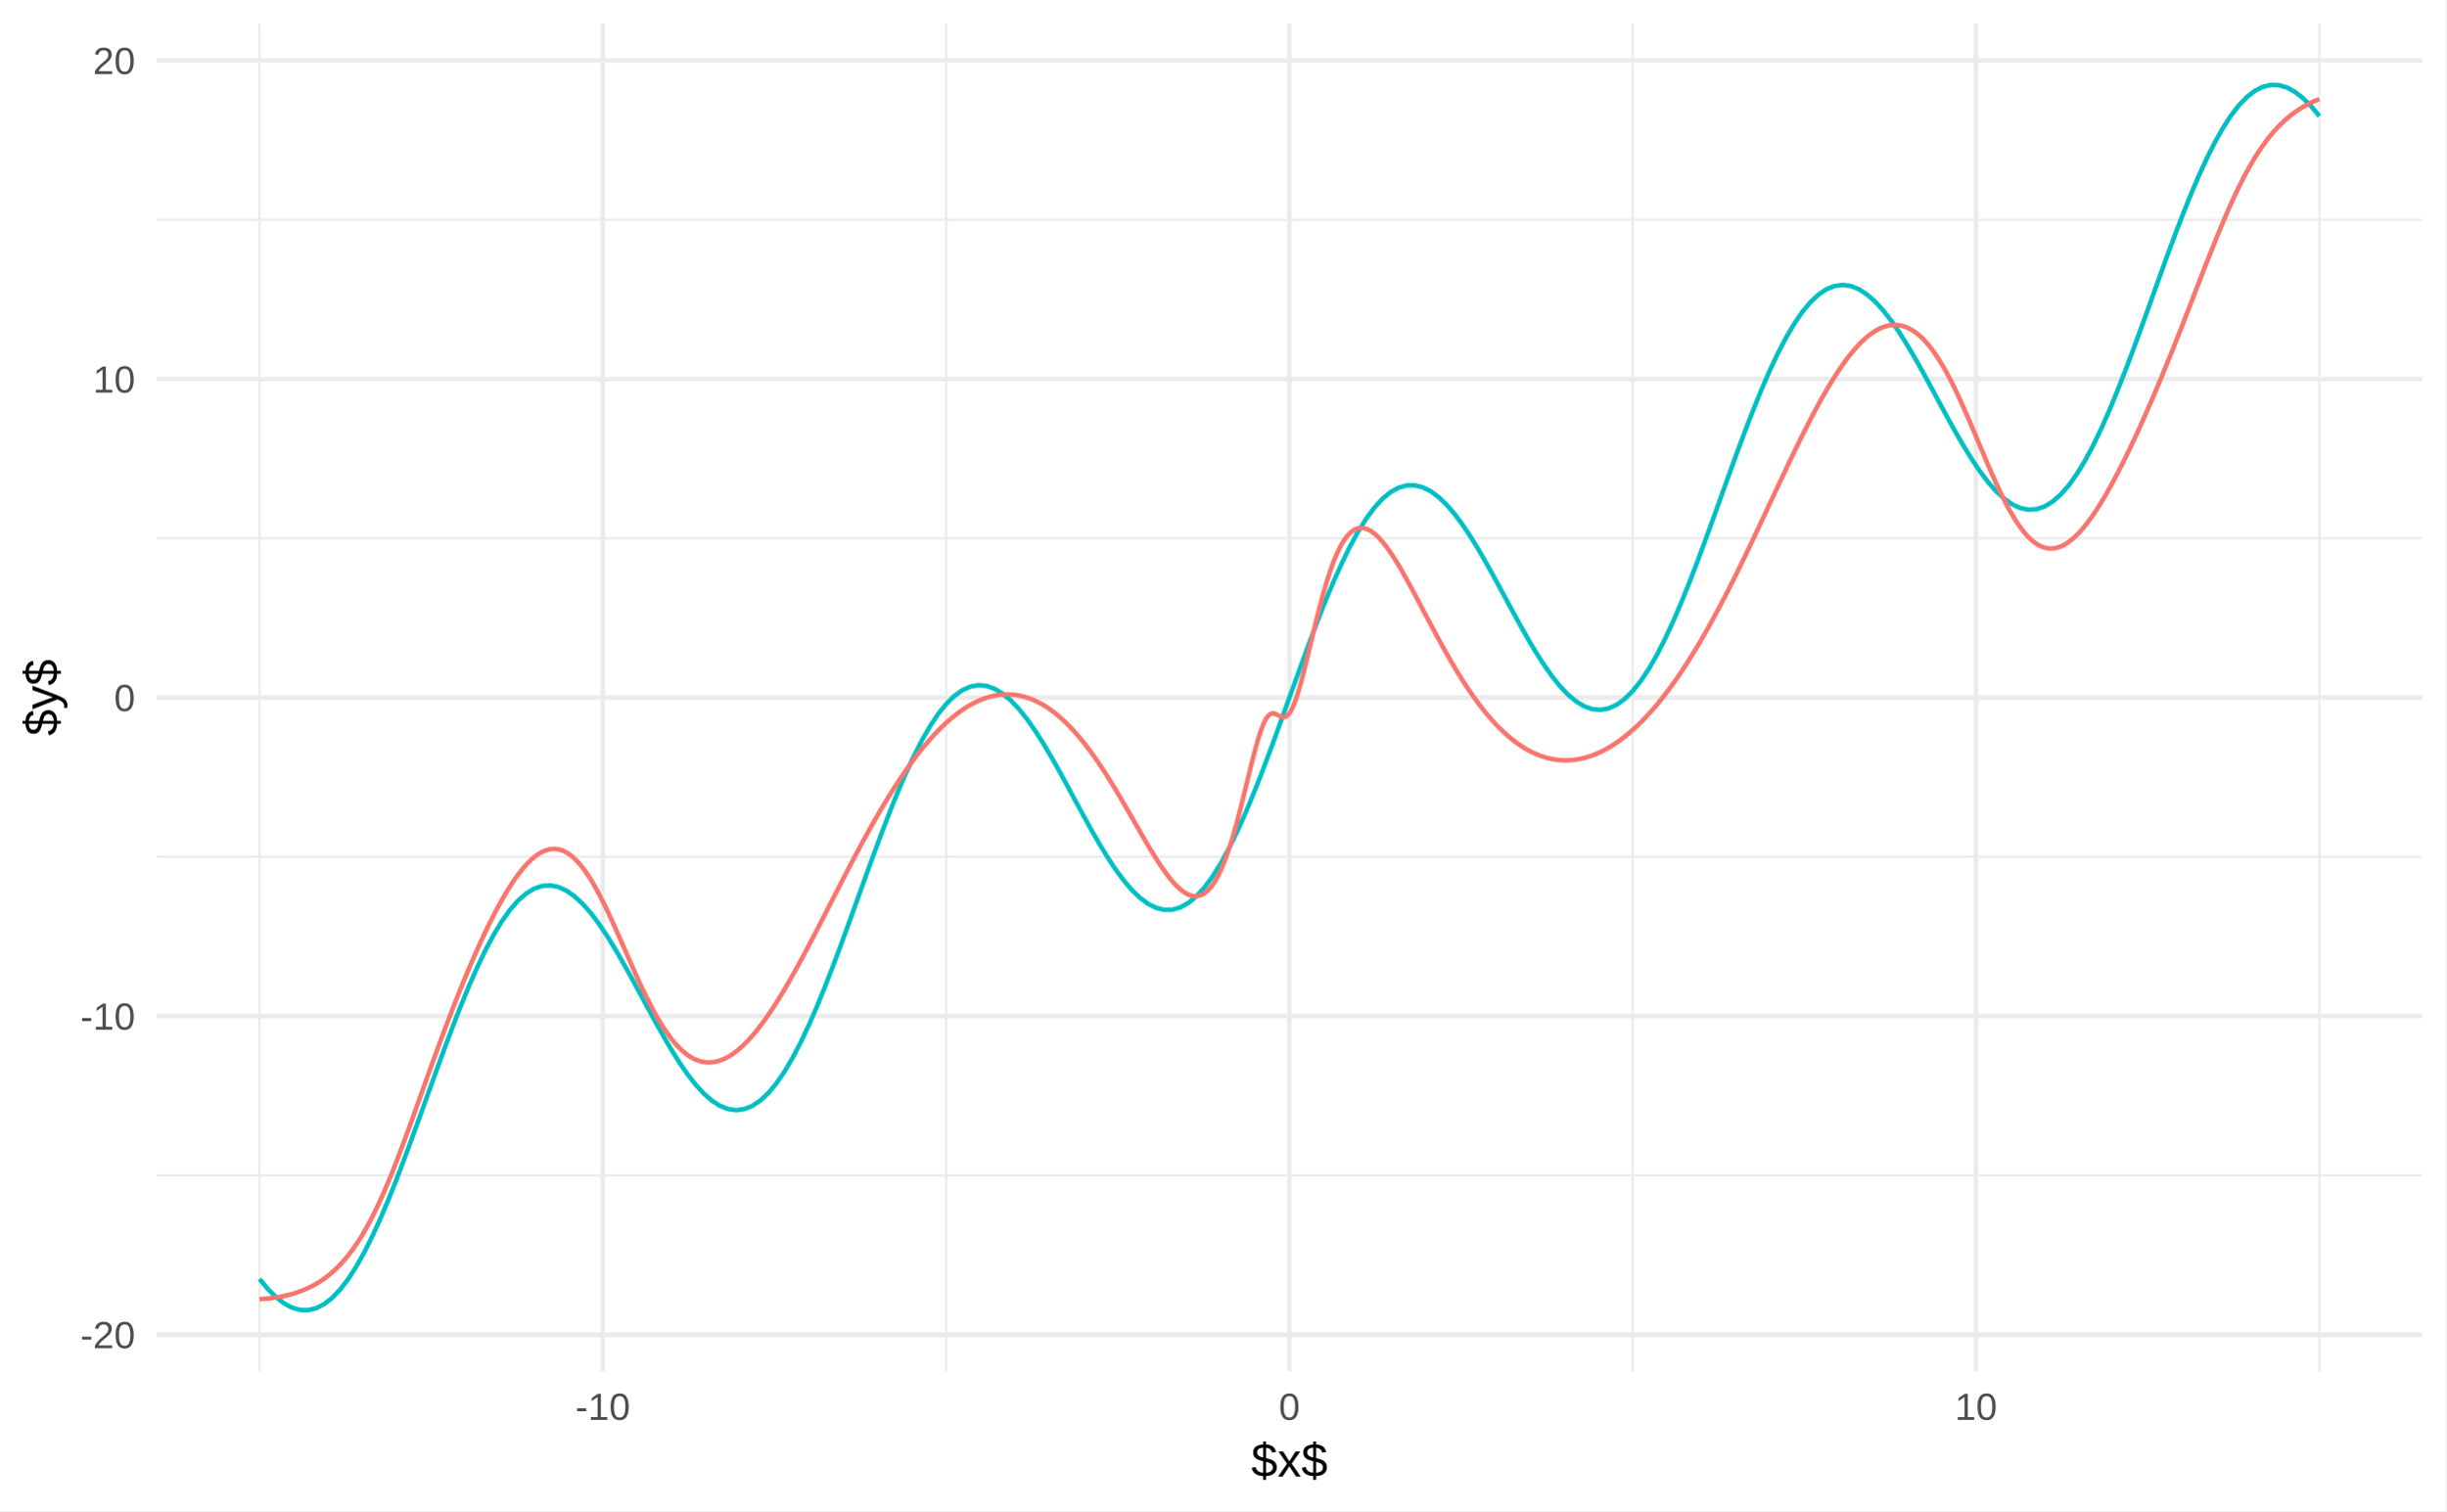
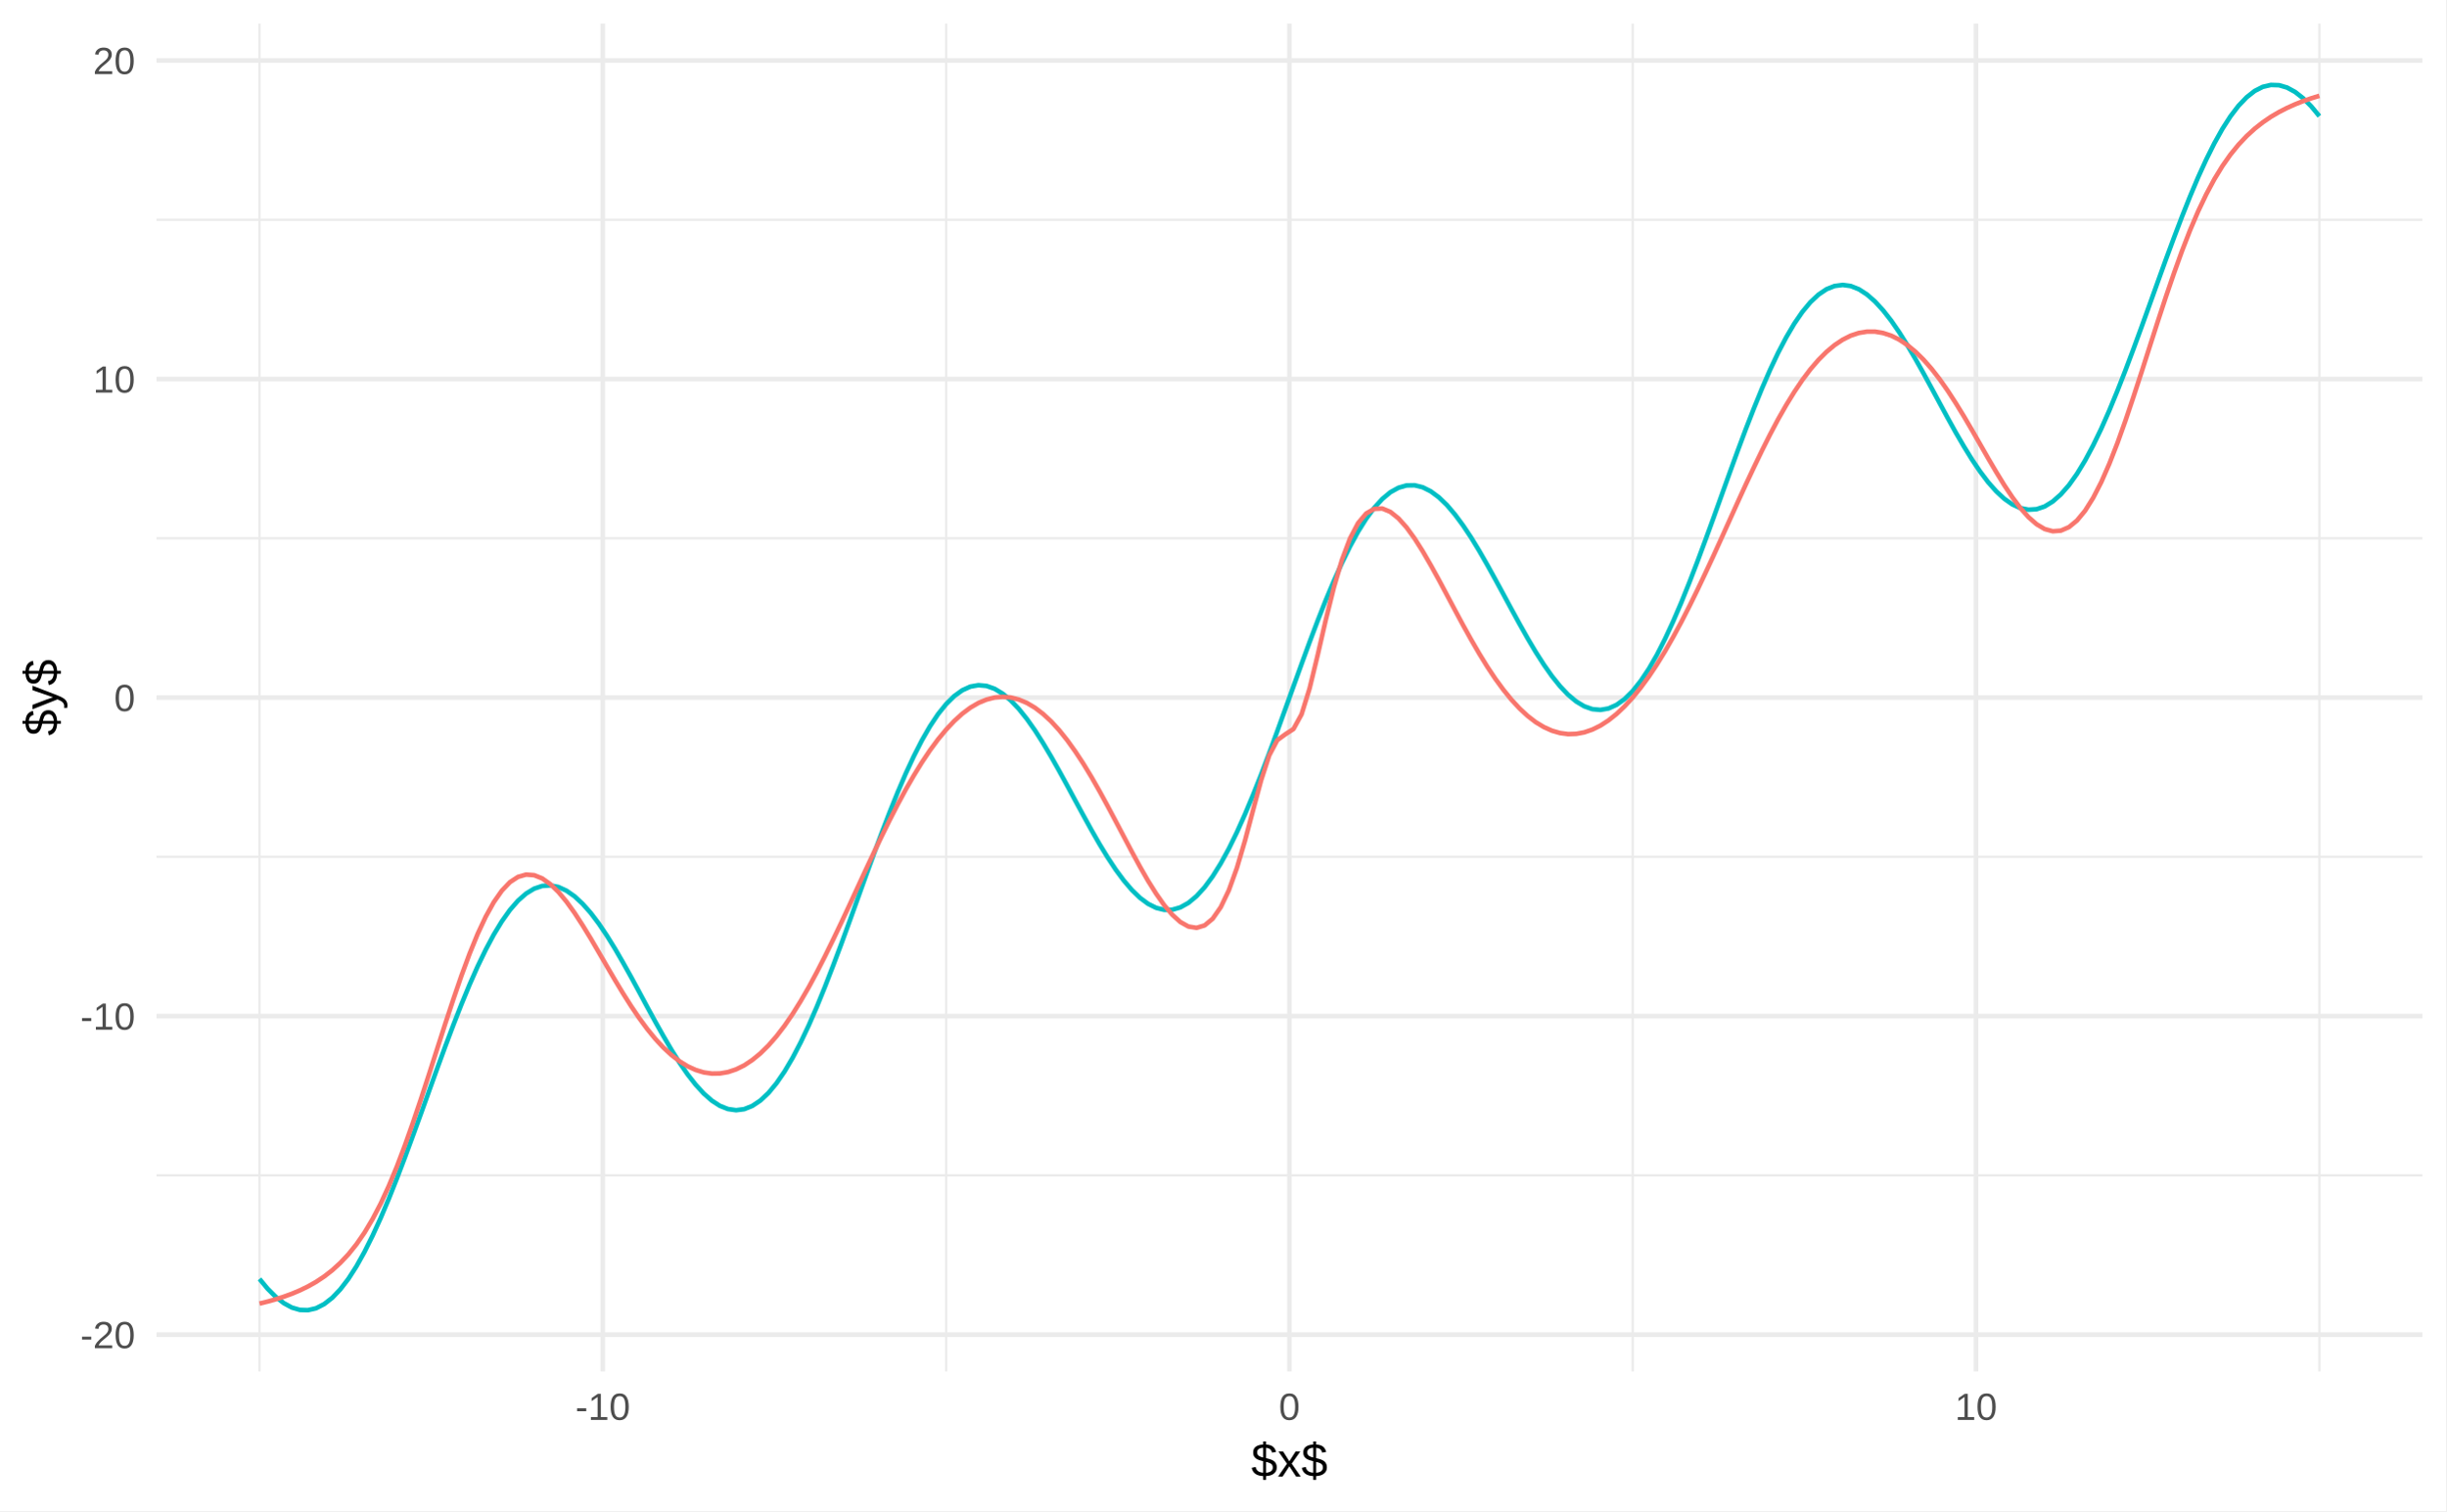
<svg xmlns="http://www.w3.org/2000/svg" viewBox="0 0 566.93 350.38">
  <defs>
    <style type="text/css">
    line, polyline, path, rect, circle {
      fill: none;
      stroke: #000000;
      stroke-linecap: round;
      stroke-linejoin: round;
      stroke-miterlimit: 10.00;
    }
  </style>
  </defs>
  <rect width="100%" height="100%" style="stroke: none; fill: #FFFFFF;" />
  <defs>
    <clipPath id="cpMzYuMjY4OHw1NjEuNDV8MzE4LjAwN3w1LjQ3OTQ1">
      <rect x="36.27" y="5.48" width="525.18" height="312.53" />
    </clipPath>
  </defs>
  <polyline points="36.27,272.54 561.45,272.54 " style="stroke-width: 0.53; stroke: #EBEBEB; stroke-linecap: butt;" clip-path="url(#cpMzYuMjY4OHw1NjEuNDV8MzE4LjAwN3w1LjQ3OTQ1)" />
  <polyline points="36.27,198.67 561.45,198.67 " style="stroke-width: 0.53; stroke: #EBEBEB; stroke-linecap: butt;" clip-path="url(#cpMzYuMjY4OHw1NjEuNDV8MzE4LjAwN3w1LjQ3OTQ1)" />
  <polyline points="36.27,124.81 561.45,124.81 " style="stroke-width: 0.53; stroke: #EBEBEB; stroke-linecap: butt;" clip-path="url(#cpMzYuMjY4OHw1NjEuNDV8MzE4LjAwN3w1LjQ3OTQ1)" />
  <polyline points="36.27,50.95 561.45,50.95 " style="stroke-width: 0.53; stroke: #EBEBEB; stroke-linecap: butt;" clip-path="url(#cpMzYuMjY4OHw1NjEuNDV8MzE4LjAwN3w1LjQ3OTQ1)" />
  <polyline points="60.14,318.01 60.14,5.48 " style="stroke-width: 0.53; stroke: #EBEBEB; stroke-linecap: butt;" clip-path="url(#cpMzYuMjY4OHw1NjEuNDV8MzE4LjAwN3w1LjQ3OTQ1)" />
  <polyline points="219.29,318.01 219.29,5.48 " style="stroke-width: 0.53; stroke: #EBEBEB; stroke-linecap: butt;" clip-path="url(#cpMzYuMjY4OHw1NjEuNDV8MzE4LjAwN3w1LjQ3OTQ1)" />
  <polyline points="378.43,318.01 378.43,5.48 " style="stroke-width: 0.53; stroke: #EBEBEB; stroke-linecap: butt;" clip-path="url(#cpMzYuMjY4OHw1NjEuNDV8MzE4LjAwN3w1LjQ3OTQ1)" />
  <polyline points="537.58,318.01 537.58,5.48 " style="stroke-width: 0.53; stroke: #EBEBEB; stroke-linecap: butt;" clip-path="url(#cpMzYuMjY4OHw1NjEuNDV8MzE4LjAwN3w1LjQ3OTQ1)" />
  <polyline points="36.27,309.47 561.45,309.47 " style="stroke-width: 1.07; stroke: #EBEBEB; stroke-linecap: butt;" clip-path="url(#cpMzYuMjY4OHw1NjEuNDV8MzE4LjAwN3w1LjQ3OTQ1)" />
  <polyline points="36.27,235.61 561.45,235.61 " style="stroke-width: 1.07; stroke: #EBEBEB; stroke-linecap: butt;" clip-path="url(#cpMzYuMjY4OHw1NjEuNDV8MzE4LjAwN3w1LjQ3OTQ1)" />
  <polyline points="36.27,161.74 561.45,161.74 " style="stroke-width: 1.07; stroke: #EBEBEB; stroke-linecap: butt;" clip-path="url(#cpMzYuMjY4OHw1NjEuNDV8MzE4LjAwN3w1LjQ3OTQ1)" />
  <polyline points="36.27,87.88 561.45,87.88 " style="stroke-width: 1.07; stroke: #EBEBEB; stroke-linecap: butt;" clip-path="url(#cpMzYuMjY4OHw1NjEuNDV8MzE4LjAwN3w1LjQ3OTQ1)" />
  <polyline points="36.27,14.02 561.45,14.02 " style="stroke-width: 1.07; stroke: #EBEBEB; stroke-linecap: butt;" clip-path="url(#cpMzYuMjY4OHw1NjEuNDV8MzE4LjAwN3w1LjQ3OTQ1)" />
  <polyline points="139.71,318.01 139.71,5.48 " style="stroke-width: 1.07; stroke: #EBEBEB; stroke-linecap: butt;" clip-path="url(#cpMzYuMjY4OHw1NjEuNDV8MzE4LjAwN3w1LjQ3OTQ1)" />
  <polyline points="298.86,318.01 298.86,5.48 " style="stroke-width: 1.07; stroke: #EBEBEB; stroke-linecap: butt;" clip-path="url(#cpMzYuMjY4OHw1NjEuNDV8MzE4LjAwN3w1LjQ3OTQ1)" />
  <polyline points="458.00,318.01 458.00,5.48 " style="stroke-width: 1.07; stroke: #EBEBEB; stroke-linecap: butt;" clip-path="url(#cpMzYuMjY4OHw1NjEuNDV8MzE4LjAwN3w1LjQ3OTQ1)" />
  <polyline points="60.14,296.55 62.01,298.81 63.89,300.69 65.76,302.16 67.63,303.19 69.50,303.74 71.37,303.80 73.25,303.36 75.12,302.40 76.99,300.94 78.86,298.98 80.74,296.53 82.61,293.62 84.48,290.27 86.35,286.52 88.23,282.41 90.10,277.98 91.97,273.28 93.84,268.37 95.71,263.30 97.59,258.13 99.46,252.92 101.33,247.73 103.20,242.62 105.08,237.64 106.95,232.86 108.82,228.33 110.69,224.10 112.57,220.21 114.44,216.70 116.31,213.63 118.18,211.00 120.05,208.85 121.93,207.20 123.80,206.06 125.67,205.43 127.54,205.30 129.42,205.67 131.29,206.53 133.16,207.83 135.03,209.57 136.91,211.69 138.78,214.16 140.65,216.94 142.52,219.96 144.39,223.19 146.27,226.55 148.14,230.00 150.01,233.48 151.88,236.91 153.76,240.25 155.63,243.44 157.50,246.42 159.37,249.13 161.25,251.53 163.12,253.57 164.99,255.21 166.86,256.42 168.73,257.16 170.61,257.43 172.48,257.19 174.35,256.44 176.22,255.19 178.10,253.43 179.97,251.17 181.84,248.45 183.71,245.27 185.58,241.68 187.46,237.71 189.33,233.41 191.20,228.81 193.07,223.98 194.95,218.97 196.82,213.84 198.69,208.64 200.56,203.43 202.44,198.28 204.31,193.24 206.18,188.37 208.05,183.73 209.92,179.37 211.80,175.34 213.67,171.67 215.54,168.42 217.41,165.60 219.29,163.26 221.16,161.41 223.03,160.06 224.90,159.21 226.78,158.88 228.65,159.05 230.52,159.71 232.39,160.84 234.26,162.40 236.14,164.37 238.01,166.71 239.88,169.36 241.75,172.29 243.63,175.45 245.50,178.76 247.37,182.18 249.24,185.66 251.12,189.11 252.99,192.50 254.86,195.76 256.73,198.82 258.60,201.65 260.48,204.18 262.35,206.37 264.22,208.18 266.09,209.57 267.97,210.51 269.84,210.97 271.71,210.94 273.58,210.40 275.46,209.35 277.33,207.79 279.20,205.74 281.07,203.20 282.94,200.21 284.82,196.78 286.69,192.96 288.56,188.79 290.43,184.30 292.31,179.57 294.18,174.62 296.05,169.53 297.92,164.35 299.80,159.14 301.67,153.96 303.54,148.86 305.41,143.92 307.28,139.18 309.16,134.70 311.03,130.53 312.90,126.71 314.77,123.28 316.65,120.28 318.52,117.75 320.39,115.69 322.26,114.13 324.14,113.09 326.01,112.55 327.88,112.52 329.75,112.98 331.62,113.92 333.50,115.31 335.37,117.11 337.24,119.31 339.11,121.84 340.99,124.66 342.86,127.73 344.73,130.99 346.60,134.37 348.48,137.83 350.35,141.30 352.22,144.72 354.09,148.04 355.96,151.19 357.84,154.12 359.71,156.78 361.58,159.11 363.45,161.08 365.33,162.65 367.20,163.77 369.07,164.43 370.94,164.60 372.82,164.27 374.69,163.43 376.56,162.08 378.43,160.23 380.30,157.88 382.18,155.07 384.05,151.82 385.92,148.15 387.79,144.12 389.67,139.75 391.54,135.11 393.41,130.25 395.28,125.21 397.16,120.06 399.03,114.85 400.90,109.65 402.77,104.51 404.64,99.50 406.52,94.67 408.39,90.08 410.26,85.78 412.13,81.81 414.01,78.22 415.88,75.04 417.75,72.31 419.62,70.06 421.50,68.30 423.37,67.04 425.24,66.30 427.11,66.06 428.98,66.32 430.86,67.07 432.73,68.28 434.60,69.92 436.47,71.96 438.35,74.36 440.22,77.07 442.09,80.05 443.96,83.23 445.84,86.57 447.71,90.01 449.58,93.48 451.45,96.93 453.32,100.30 455.20,103.52 457.07,106.55 458.94,109.32 460.81,111.80 462.69,113.92 464.56,115.65 466.43,116.96 468.30,117.81 470.17,118.18 472.05,118.06 473.92,117.43 475.79,116.28 477.66,114.63 479.54,112.49 481.41,109.86 483.28,106.78 485.15,103.28 487.03,99.39 488.90,95.16 490.77,90.62 492.64,85.84 494.51,80.87 496.39,75.75 498.26,70.56 500.13,65.35 502.00,60.18 503.88,55.11 505.75,50.20 507.62,45.51 509.49,41.08 511.37,36.97 513.24,33.22 515.11,29.87 516.98,26.96 518.85,24.51 520.73,22.55 522.60,21.08 524.47,20.13 526.34,19.69 528.22,19.75 530.09,20.30 531.96,21.32 533.83,22.79 535.71,24.67 537.58,26.93 " style="stroke-width: 1.07; stroke: #00BFC4; stroke-linecap: butt;" clip-path="url(#cpMzYuMjY4OHw1NjEuNDV8MzE4LjAwN3w1LjQ3OTQ1)" />
-   <polyline points="60.14,301.24 60.62,301.21 61.10,301.18 61.57,301.14 62.05,301.10 62.53,301.05 63.01,300.99 63.49,300.93 63.96,300.86 64.44,300.78 64.92,300.70 65.40,300.61 65.88,300.51 66.35,300.40 66.83,300.28 67.31,300.16 67.79,300.02 68.27,299.88 68.74,299.73 69.22,299.56 69.70,299.39 70.18,299.20 70.65,299.00 71.13,298.79 71.61,298.57 72.09,298.34 72.57,298.09 73.04,297.82 73.52,297.54 74.00,297.25 74.48,296.94 74.96,296.61 75.43,296.27 75.91,295.90 76.39,295.52 76.87,295.12 77.35,294.70 77.82,294.25 78.30,293.79 78.78,293.30 79.26,292.79 79.74,292.25 80.21,291.69 80.69,291.11 81.17,290.49 81.65,289.85 82.12,289.19 82.60,288.49 83.08,287.77 83.56,287.02 84.04,286.24 84.51,285.42 84.99,284.58 85.47,283.71 85.95,282.81 86.43,281.88 86.90,280.92 87.38,279.93 87.86,278.92 88.34,277.87 88.82,276.80 89.29,275.70 89.77,274.58 90.25,273.43 90.73,272.26 91.21,271.07 91.68,269.85 92.16,268.62 92.64,267.37 93.12,266.11 93.59,264.83 94.07,263.54 94.55,262.23 95.03,260.92 95.51,259.60 95.98,258.27 96.46,256.94 96.94,255.61 97.42,254.27 97.90,252.93 98.37,251.60 98.85,250.26 99.33,248.93 99.81,247.60 100.29,246.28 100.76,244.97 101.24,243.66 101.72,242.35 102.20,241.06 102.68,239.78 103.15,238.50 103.63,237.24 104.11,235.98 104.59,234.74 105.06,233.51 105.54,232.29 106.02,231.08 106.50,229.89 106.98,228.71 107.45,227.54 107.93,226.38 108.41,225.24 108.89,224.11 109.37,223.00 109.84,221.90 110.32,220.82 110.80,219.75 111.28,218.70 111.76,217.66 112.23,216.64 112.71,215.64 113.19,214.66 113.67,213.69 114.15,212.74 114.62,211.81 115.10,210.91 115.58,210.02 116.06,209.15 116.53,208.31 117.01,207.49 117.49,206.69 117.97,205.91 118.45,205.16 118.92,204.44 119.40,203.74 119.88,203.08 120.36,202.44 120.84,201.82 121.31,201.24 121.79,200.70 122.27,200.18 122.75,199.70 123.23,199.25 123.70,198.83 124.18,198.46 124.66,198.12 125.14,197.81 125.62,197.55 126.09,197.33 126.57,197.15 127.05,197.01 127.53,196.91 128.00,196.85 128.48,196.84 128.96,196.87 129.44,196.95 129.92,197.07 130.39,197.23 130.87,197.44 131.35,197.70 131.83,198.00 132.31,198.35 132.78,198.74 133.26,199.18 133.74,199.66 134.22,200.19 134.70,200.75 135.17,201.36 135.65,202.02 136.13,202.71 136.61,203.44 137.09,204.20 137.56,205.01 138.04,205.85 138.52,206.71 139.00,207.62 139.47,208.54 139.95,209.50 140.43,210.48 140.91,211.48 141.39,212.50 141.86,213.54 142.34,214.60 142.82,215.66 143.30,216.74 143.78,217.82 144.25,218.91 144.73,220.00 145.21,221.10 145.69,222.19 146.17,223.27 146.64,224.35 147.12,225.42 147.60,226.47 148.08,227.52 148.55,228.55 149.03,229.56 149.51,230.55 149.99,231.52 150.47,232.46 150.94,233.38 151.42,234.28 151.90,235.15 152.38,235.99 152.86,236.81 153.33,237.59 153.81,238.34 154.29,239.06 154.77,239.74 155.25,240.40 155.72,241.02 156.20,241.60 156.68,242.16 157.16,242.67 157.64,243.16 158.11,243.61 158.59,244.02 159.07,244.40 159.55,244.75 160.02,245.06 160.50,245.33 160.98,245.58 161.46,245.78 161.94,245.96 162.41,246.10 162.89,246.21 163.37,246.29 163.85,246.34 164.33,246.35 164.80,246.33 165.28,246.28 165.76,246.21 166.24,246.10 166.72,245.96 167.19,245.79 167.67,245.60 168.15,245.38 168.63,245.13 169.11,244.85 169.58,244.55 170.06,244.22 170.54,243.86 171.02,243.48 171.49,243.08 171.97,242.65 172.45,242.20 172.93,241.73 173.41,241.23 173.88,240.71 174.36,240.17 174.84,239.61 175.32,239.03 175.80,238.43 176.27,237.81 176.75,237.18 177.23,236.52 177.71,235.85 178.19,235.16 178.66,234.45 179.14,233.73 179.62,232.99 180.10,232.24 180.58,231.48 181.05,230.70 181.53,229.91 182.01,229.10 182.49,228.29 182.96,227.46 183.44,226.62 183.92,225.77 184.40,224.91 184.88,224.05 185.35,223.17 185.83,222.29 186.31,221.40 186.79,220.51 187.27,219.60 187.74,218.70 188.22,217.78 188.70,216.87 189.18,215.94 189.66,215.02 190.13,214.09 190.61,213.16 191.09,212.23 191.57,211.30 192.05,210.36 192.52,209.43 193.00,208.50 193.48,207.56 193.96,206.63 194.43,205.70 194.91,204.77 195.39,203.84 195.87,202.92 196.35,202.00 196.82,201.08 197.30,200.17 197.78,199.26 198.26,198.36 198.74,197.46 199.21,196.57 199.69,195.68 200.17,194.80 200.65,193.93 201.13,193.07 201.60,192.21 202.08,191.35 202.56,190.51 203.04,189.68 203.52,188.85 203.99,188.03 204.47,187.22 204.95,186.42 205.43,185.63 205.90,184.85 206.38,184.08 206.86,183.31 207.34,182.56 207.82,181.82 208.29,181.09 208.77,180.38 209.25,179.67 209.73,178.97 210.21,178.29 210.68,177.61 211.16,176.95 211.64,176.30 212.12,175.66 212.60,175.04 213.07,174.42 213.55,173.82 214.03,173.23 214.51,172.66 214.99,172.10 215.46,171.55 215.94,171.01 216.42,170.49 216.90,169.97 217.37,169.48 217.85,168.99 218.33,168.52 218.81,168.07 219.29,167.62 219.76,167.19 220.24,166.78 220.72,166.37 221.20,165.99 221.68,165.61 222.15,165.25 222.63,164.91 223.11,164.57 223.59,164.26 224.07,163.95 224.54,163.67 225.02,163.39 225.50,163.13 225.98,162.89 226.46,162.66 226.93,162.44 227.41,162.24 227.89,162.06 228.37,161.89 228.84,161.73 229.32,161.59 229.80,161.46 230.28,161.35 230.76,161.26 231.23,161.18 231.71,161.12 232.19,161.07 232.67,161.03 233.15,161.02 233.62,161.02 234.10,161.03 234.58,161.06 235.06,161.10 235.54,161.17 236.01,161.24 236.49,161.34 236.97,161.45 237.45,161.57 237.93,161.71 238.40,161.87 238.88,162.05 239.36,162.24 239.84,162.44 240.31,162.67 240.79,162.91 241.27,163.16 241.75,163.43 242.23,163.72 242.70,164.03 243.18,164.35 243.66,164.69 244.14,165.05 244.62,165.42 245.09,165.81 245.57,166.21 246.05,166.64 246.53,167.07 247.01,167.53 247.48,168.00 247.96,168.49 248.44,168.99 248.92,169.51 249.40,170.04 249.87,170.60 250.35,171.16 250.83,171.75 251.31,172.34 251.78,172.96 252.26,173.58 252.74,174.23 253.22,174.88 253.70,175.55 254.17,176.24 254.65,176.94 255.13,177.65 255.61,178.37 256.09,179.10 256.56,179.85 257.04,180.61 257.52,181.38 258.00,182.16 258.48,182.94 258.95,183.74 259.43,184.54 259.91,185.35 260.39,186.17 260.87,186.99 261.34,187.82 261.82,188.65 262.30,189.48 262.78,190.31 263.25,191.15 263.73,191.98 264.21,192.81 264.69,193.64 265.17,194.46 265.64,195.27 266.12,196.08 266.60,196.88 267.08,197.66 267.56,198.44 268.03,199.20 268.51,199.94 268.99,200.66 269.47,201.36 269.95,202.04 270.42,202.69 270.90,203.32 271.38,203.92 271.86,204.48 272.33,205.01 272.81,205.51 273.29,205.96 273.77,206.37 274.25,206.73 274.72,207.05 275.20,207.32 275.68,207.53 276.16,207.68 276.64,207.77 277.11,207.80 277.59,207.76 278.07,207.65 278.55,207.47 279.03,207.21 279.50,206.87 279.98,206.45 280.46,205.94 280.94,205.34 281.42,204.65 281.89,203.87 282.37,202.98 282.85,202.01 283.33,200.93 283.80,199.75 284.28,198.48 284.76,197.11 285.24,195.64 285.72,194.08 286.19,192.43 286.67,190.71 287.15,188.91 287.63,187.05 288.11,185.14 288.58,183.19 289.06,181.23 289.54,179.27 290.02,177.33 290.50,175.44 290.97,173.62 291.45,171.92 291.93,170.35 292.41,168.95 292.89,167.76 293.36,166.80 293.84,166.09 294.32,165.64 294.80,165.43 295.27,165.43 295.75,165.59 296.23,165.84 296.71,166.09 297.19,166.26 297.66,166.28 298.14,166.10 298.62,165.69 299.10,165.03 299.58,164.12 300.05,162.98 300.53,161.64 301.01,160.11 301.49,158.44 301.97,156.65 302.44,154.77 302.92,152.82 303.40,150.84 303.88,148.84 304.36,146.85 304.83,144.88 305.31,142.94 305.79,141.06 306.27,139.25 306.74,137.50 307.22,135.84 307.70,134.27 308.18,132.80 308.66,131.42 309.13,130.14 309.61,128.96 310.09,127.89 310.57,126.92 311.05,126.05 311.52,125.28 312.00,124.60 312.48,124.03 312.96,123.54 313.44,123.15 313.91,122.84 314.39,122.62 314.87,122.48 315.35,122.42 315.83,122.43 316.30,122.51 316.78,122.65 317.26,122.86 317.74,123.13 318.21,123.46 318.69,123.84 319.17,124.27 319.65,124.75 320.13,125.28 320.60,125.84 321.08,126.44 321.56,127.08 322.04,127.75 322.52,128.46 322.99,129.19 323.47,129.94 323.95,130.72 324.43,131.52 324.91,132.34 325.38,133.18 325.86,134.03 326.34,134.89 326.82,135.77 327.30,136.65 327.77,137.54 328.25,138.44 328.73,139.34 329.21,140.25 329.68,141.16 330.16,142.06 330.64,142.97 331.12,143.88 331.60,144.78 332.07,145.68 332.55,146.57 333.03,147.46 333.51,148.34 333.99,149.21 334.46,150.08 334.94,150.93 335.42,151.78 335.90,152.62 336.38,153.44 336.85,154.25 337.33,155.06 337.81,155.85 338.29,156.62 338.77,157.39 339.24,158.14 339.72,158.87 340.20,159.60 340.68,160.30 341.15,161.00 341.63,161.68 342.11,162.34 342.59,162.99 343.07,163.62 343.54,164.24 344.02,164.84 344.50,165.43 344.98,166.00 345.46,166.56 345.93,167.10 346.41,167.62 346.89,168.13 347.37,168.62 347.85,169.10 348.32,169.56 348.80,170.00 349.28,170.43 349.76,170.85 350.24,171.25 350.71,171.63 351.19,171.99 351.67,172.35 352.15,172.68 352.62,173.00 353.10,173.31 353.58,173.60 354.06,173.87 354.54,174.13 355.01,174.38 355.49,174.61 355.97,174.82 356.45,175.02 356.93,175.20 357.40,175.37 357.88,175.53 358.36,175.67 358.84,175.80 359.32,175.91 359.79,176.01 360.27,176.09 360.75,176.16 361.23,176.22 361.71,176.26 362.18,176.28 362.66,176.30 363.14,176.30 363.62,176.28 364.09,176.25 364.57,176.21 365.05,176.16 365.53,176.09 366.01,176.00 366.48,175.91 366.96,175.80 367.44,175.68 367.92,175.54 368.40,175.39 368.87,175.23 369.35,175.05 369.83,174.86 370.31,174.66 370.79,174.44 371.26,174.22 371.74,173.97 372.22,173.72 372.70,173.45 373.18,173.17 373.65,172.88 374.13,172.57 374.61,172.25 375.09,171.92 375.56,171.58 376.04,171.22 376.52,170.85 377.00,170.47 377.48,170.07 377.95,169.67 378.43,169.24 378.91,168.81 379.39,168.37 379.87,167.91 380.34,167.44 380.82,166.95 381.30,166.46 381.78,165.95 382.26,165.43 382.73,164.90 383.21,164.35 383.69,163.79 384.17,163.23 384.65,162.64 385.12,162.05 385.60,161.44 386.08,160.83 386.56,160.20 387.03,159.55 387.51,158.90 387.99,158.23 388.47,157.56 388.95,156.87 389.42,156.17 389.90,155.46 390.38,154.73 390.86,154.00 391.34,153.25 391.81,152.49 392.29,151.72 392.77,150.95 393.25,150.16 393.73,149.36 394.20,148.54 394.68,147.72 395.16,146.89 395.64,146.05 396.11,145.20 396.59,144.34 397.07,143.46 397.55,142.58 398.03,141.69 398.50,140.80 398.98,139.89 399.46,138.97 399.94,138.05 400.42,137.12 400.89,136.18 401.37,135.23 401.85,134.28 402.33,133.31 402.81,132.35 403.28,131.37 403.76,130.39 404.24,129.41 404.72,128.41 405.20,127.42 405.67,126.42 406.15,125.41 406.63,124.40 407.11,123.39 407.58,122.38 408.06,121.36 408.54,120.34 409.02,119.32 409.50,118.29 409.97,117.27 410.45,116.24 410.93,115.22 411.41,114.20 411.89,113.17 412.36,112.15 412.84,111.14 413.32,110.12 413.80,109.11 414.28,108.10 414.75,107.10 415.23,106.10 415.71,105.10 416.19,104.11 416.67,103.13 417.14,102.16 417.62,101.19 418.10,100.24 418.58,99.29 419.05,98.35 419.53,97.42 420.01,96.50 420.49,95.60 420.97,94.70 421.44,93.82 421.92,92.95 422.40,92.10 422.88,91.26 423.36,90.43 423.83,89.62 424.31,88.83 424.79,88.05 425.27,87.30 425.75,86.56 426.22,85.83 426.70,85.13 427.18,84.45 427.66,83.78 428.14,83.14 428.61,82.52 429.09,81.92 429.57,81.34 430.05,80.79 430.52,80.26 431.00,79.75 431.48,79.27 431.96,78.82 432.44,78.39 432.91,77.98 433.39,77.60 433.87,77.25 434.35,76.93 434.83,76.64 435.30,76.37 435.78,76.13 436.26,75.93 436.74,75.75 437.22,75.61 437.69,75.49 438.17,75.41 438.65,75.36 439.13,75.34 439.61,75.35 440.08,75.40 440.56,75.48 441.04,75.60 441.52,75.75 441.99,75.93 442.47,76.15 442.95,76.41 443.43,76.70 443.91,77.02 444.38,77.39 444.86,77.79 445.34,78.22 445.82,78.69 446.30,79.20 446.77,79.75 447.25,80.33 447.73,80.94 448.21,81.59 448.69,82.28 449.16,83.00 449.64,83.76 450.12,84.54 450.60,85.36 451.08,86.22 451.55,87.10 452.03,88.01 452.51,88.95 452.99,89.91 453.46,90.90 453.94,91.92 454.42,92.96 454.90,94.01 455.38,95.09 455.85,96.17 456.33,97.28 456.81,98.39 457.29,99.52 457.77,100.65 458.24,101.78 458.72,102.92 459.20,104.06 459.68,105.19 460.16,106.32 460.63,107.44 461.11,108.54 461.59,109.64 462.07,110.72 462.55,111.78 463.02,112.82 463.50,113.83 463.98,114.82 464.46,115.79 464.93,116.72 465.41,117.62 465.89,118.49 466.37,119.33 466.85,120.12 467.32,120.88 467.80,121.60 468.28,122.28 468.76,122.92 469.24,123.52 469.71,124.07 470.19,124.57 470.67,125.04 471.15,125.45 471.63,125.83 472.10,126.15 472.58,126.44 473.06,126.67 473.54,126.86 474.02,127.01 474.49,127.11 474.97,127.17 475.45,127.18 475.93,127.15 476.40,127.08 476.88,126.97 477.36,126.81 477.84,126.62 478.32,126.39 478.79,126.12 479.27,125.81 479.75,125.46 480.23,125.08 480.71,124.67 481.18,124.22 481.66,123.75 482.14,123.24 482.62,122.70 483.10,122.13 483.57,121.53 484.05,120.90 484.53,120.25 485.01,119.58 485.49,118.88 485.96,118.16 486.44,117.41 486.92,116.65 487.40,115.86 487.87,115.05 488.35,114.23 488.83,113.38 489.31,112.52 489.79,111.64 490.26,110.75 490.74,109.84 491.22,108.91 491.70,107.97 492.18,107.02 492.65,106.06 493.13,105.08 493.61,104.08 494.09,103.08 494.57,102.06 495.04,101.04 495.52,100.00 496.00,98.95 496.48,97.89 496.96,96.82 497.43,95.74 497.91,94.65 498.39,93.56 498.87,92.45 499.34,91.33 499.82,90.20 500.30,89.07 500.78,87.93 501.26,86.77 501.73,85.61 502.21,84.44 502.69,83.27 503.17,82.08 503.65,80.89 504.12,79.70 504.60,78.49 505.08,77.28 505.56,76.07 506.04,74.85 506.51,73.62 506.99,72.39 507.47,71.16 507.95,69.93 508.43,68.69 508.90,67.46 509.38,66.22 509.86,64.99 510.34,63.75 510.81,62.52 511.29,61.30 511.77,60.08 512.25,58.87 512.73,57.67 513.20,56.47 513.68,55.29 514.16,54.12 514.64,52.96 515.12,51.81 515.59,50.69 516.07,49.58 516.55,48.48 517.03,47.41 517.51,46.36 517.98,45.33 518.46,44.32 518.94,43.33 519.42,42.37 519.89,41.43 520.37,40.52 520.85,39.64 521.33,38.77 521.81,37.94 522.28,37.13 522.76,36.35 523.24,35.59 523.72,34.86 524.20,34.16 524.67,33.48 525.15,32.83 525.63,32.20 526.11,31.59 526.59,31.02 527.06,30.46 527.54,29.93 528.02,29.42 528.50,28.93 528.98,28.46 529.45,28.01 529.93,27.59 530.41,27.18 530.89,26.79 531.36,26.42 531.84,26.07 532.32,25.73 532.80,25.41 533.28,25.11 533.75,24.82 534.23,24.55 534.71,24.29 535.19,24.04 535.67,23.81 536.14,23.58 536.62,23.38 537.10,23.18 537.58,22.99 " style="stroke-width: 1.07; stroke: #F8766D; stroke-linecap: butt;" clip-path="url(#cpMzYuMjY4OHw1NjEuNDV8MzE4LjAwN3w1LjQ3OTQ1)" />
+   <polyline points="60.14,302.27 62.01,301.81 63.89,301.28 65.76,300.68 67.63,300.00 69.50,299.21 71.37,298.30 73.25,297.24 75.12,296.00 76.99,294.55 78.86,292.84 80.74,290.85 82.61,288.52 84.48,285.81 86.35,282.67 88.23,279.08 90.10,275.02 91.97,270.51 93.84,265.58 95.71,260.30 97.59,254.74 99.46,249.00 101.33,243.16 103.20,237.35 105.08,231.67 106.95,226.23 108.82,221.17 110.69,216.58 112.57,212.56 114.44,209.19 116.31,206.52 118.18,204.56 120.05,203.33 121.93,202.79 123.80,202.93 125.67,203.68 127.54,205.00 129.42,206.82 131.29,209.07 133.16,211.67 135.03,214.55 136.91,217.62 138.78,220.81 140.65,224.03 142.52,227.23 144.39,230.33 146.27,233.29 148.14,236.06 150.01,238.60 151.88,240.89 153.76,242.91 155.63,244.64 157.50,246.09 159.37,247.24 161.25,248.10 163.12,248.67 164.99,248.94 166.86,248.91 168.73,248.59 170.61,247.96 172.48,247.04 174.35,245.80 176.22,244.27 178.10,242.42 179.97,240.28 181.84,237.84 183.71,235.11 185.58,232.11 187.46,228.87 189.33,225.40 191.20,221.74 193.07,217.93 194.95,214.00 196.82,209.99 198.69,205.94 200.56,201.90 202.44,197.90 204.31,193.99 206.18,190.19 208.05,186.55 209.92,183.08 211.80,179.82 213.67,176.78 215.54,173.98 217.41,171.44 219.29,169.18 221.16,167.19 223.03,165.49 224.90,164.09 226.78,162.99 228.65,162.21 230.52,161.73 232.39,161.57 234.26,161.72 236.14,162.20 238.01,162.99 239.88,164.10 241.75,165.53 243.63,167.27 245.50,169.31 247.37,171.65 249.24,174.26 251.12,177.12 252.99,180.20 254.86,183.48 256.73,186.91 258.60,190.43 260.48,193.99 262.35,197.53 264.22,200.97 266.09,204.23 267.97,207.23 269.84,209.89 271.71,212.10 273.58,213.79 275.46,214.84 277.33,215.14 279.20,214.58 281.07,213.03 282.94,210.35 284.82,206.43 286.69,201.24 288.56,194.91 290.43,187.85 292.31,180.89 294.18,175.15 296.05,171.62 297.92,170.26 299.80,169.04 301.67,165.63 303.54,159.60 305.41,151.90 307.28,143.77 309.16,136.21 311.03,129.83 312.90,124.86 314.77,121.30 316.65,119.06 318.52,117.99 320.39,117.91 322.26,118.69 324.14,120.20 326.01,122.29 327.88,124.87 329.75,127.82 331.62,131.05 333.50,134.45 335.37,137.96 337.24,141.48 339.11,144.96 340.99,148.34 342.86,151.56 344.73,154.60 346.60,157.41 348.48,159.97 350.35,162.27 352.22,164.29 354.09,166.02 355.96,167.46 357.84,168.59 359.71,169.43 361.58,169.97 363.45,170.22 365.33,170.16 367.20,169.81 369.07,169.17 370.94,168.25 372.82,167.03 374.69,165.54 376.56,163.77 378.43,161.73 380.30,159.42 382.18,156.86 384.05,154.05 385.92,151.01 387.79,147.74 389.67,144.27 391.54,140.62 393.41,136.82 395.28,132.87 397.16,128.83 399.03,124.72 400.90,120.58 402.77,116.44 404.64,112.35 406.52,108.35 408.39,104.47 410.26,100.75 412.13,97.22 414.01,93.92 415.88,90.88 417.75,88.10 419.62,85.62 421.50,83.43 423.37,81.56 425.24,80.00 427.11,78.75 428.98,77.81 430.86,77.19 432.73,76.89 434.60,76.89 436.47,77.21 438.35,77.83 440.22,78.76 442.09,80.01 443.96,81.55 445.84,83.40 447.71,85.53 449.58,87.94 451.45,90.60 453.32,93.48 455.20,96.54 457.07,99.73 458.94,102.99 460.81,106.26 462.69,109.45 464.56,112.50 466.43,115.31 468.30,117.81 470.17,119.92 472.05,121.56 473.92,122.67 475.79,123.18 477.66,123.04 479.54,122.22 481.41,120.68 483.28,118.42 485.15,115.44 487.03,111.79 488.90,107.53 490.77,102.74 492.64,97.51 494.51,91.96 496.39,86.21 498.26,80.36 500.13,74.54 502.00,68.84 503.88,63.35 505.75,58.17 507.62,53.36 509.49,48.98 511.37,45.04 513.24,41.55 515.11,38.49 516.98,35.83 518.85,33.53 520.73,31.54 522.60,29.83 524.47,28.36 526.34,27.08 528.22,25.98 530.09,25.02 531.96,24.18 533.83,23.44 535.71,22.79 537.58,22.21 " style="stroke-width: 1.07; stroke: #F8766D; stroke-linecap: butt;" clip-path="url(#cpMzYuMjY4OHw1NjEuNDV8MzE4LjAwN3w1LjQ3OTQ1)" />
  <defs>
    <clipPath id="cpMHw1NjYuOTI5fDM1MC4zODF8MA==">
      <rect x="0.00" y="0.00" width="566.93" height="350.38" />
    </clipPath>
  </defs>
  <g clip-path="url(#cpMHw1NjYuOTI5fDM1MC4zODF8MA==)">
    <text x="18.62" y="312.62" style="font-size: 8.80px; fill: #4D4D4D; font-family: Arial;" textLength="12.72px" lengthAdjust="spacingAndGlyphs">-20</text>
  </g>
  <g clip-path="url(#cpMHw1NjYuOTI5fDM1MC4zODF8MA==)">
    <text x="18.62" y="238.76" style="font-size: 8.80px; fill: #4D4D4D; font-family: Arial;" textLength="12.72px" lengthAdjust="spacingAndGlyphs">-10</text>
  </g>
  <g clip-path="url(#cpMHw1NjYuOTI5fDM1MC4zODF8MA==)">
    <text x="26.44" y="164.89" style="font-size: 8.80px; fill: #4D4D4D; font-family: Arial;" textLength="4.89px" lengthAdjust="spacingAndGlyphs">0</text>
  </g>
  <g clip-path="url(#cpMHw1NjYuOTI5fDM1MC4zODF8MA==)">
    <text x="21.55" y="91.03" style="font-size: 8.80px; fill: #4D4D4D; font-family: Arial;" textLength="9.79px" lengthAdjust="spacingAndGlyphs">10</text>
  </g>
  <g clip-path="url(#cpMHw1NjYuOTI5fDM1MC4zODF8MA==)">
    <text x="21.55" y="17.17" style="font-size: 8.80px; fill: #4D4D4D; font-family: Arial;" textLength="9.79px" lengthAdjust="spacingAndGlyphs">20</text>
  </g>
  <g clip-path="url(#cpMHw1NjYuOTI5fDM1MC4zODF8MA==)">
    <text x="133.35" y="329.24" style="font-size: 8.80px; fill: #4D4D4D; font-family: Arial;" textLength="12.72px" lengthAdjust="spacingAndGlyphs">-10</text>
  </g>
  <g clip-path="url(#cpMHw1NjYuOTI5fDM1MC4zODF8MA==)">
    <text x="296.41" y="329.24" style="font-size: 8.80px; fill: #4D4D4D; font-family: Arial;" textLength="4.89px" lengthAdjust="spacingAndGlyphs">0</text>
  </g>
  <g clip-path="url(#cpMHw1NjYuOTI5fDM1MC4zODF8MA==)">
    <text x="453.11" y="329.24" style="font-size: 8.80px; fill: #4D4D4D; font-family: Arial;" textLength="9.79px" lengthAdjust="spacingAndGlyphs">10</text>
  </g>
  <g clip-path="url(#cpMHw1NjYuOTI5fDM1MC4zODF8MA==)">
    <text x="289.99" y="342.38" style="font-size: 11.00px; font-family: Arial;" textLength="17.74px" lengthAdjust="spacingAndGlyphs">$x$</text>
  </g>
  <g clip-path="url(#cpMHw1NjYuOTI5fDM1MC4zODF8MA==)">
    <text transform="translate(13.35,170.61) rotate(-90)" style="font-size: 11.00px; font-family: Arial;" textLength="17.74px" lengthAdjust="spacingAndGlyphs">$y$</text>
  </g>
</svg>
